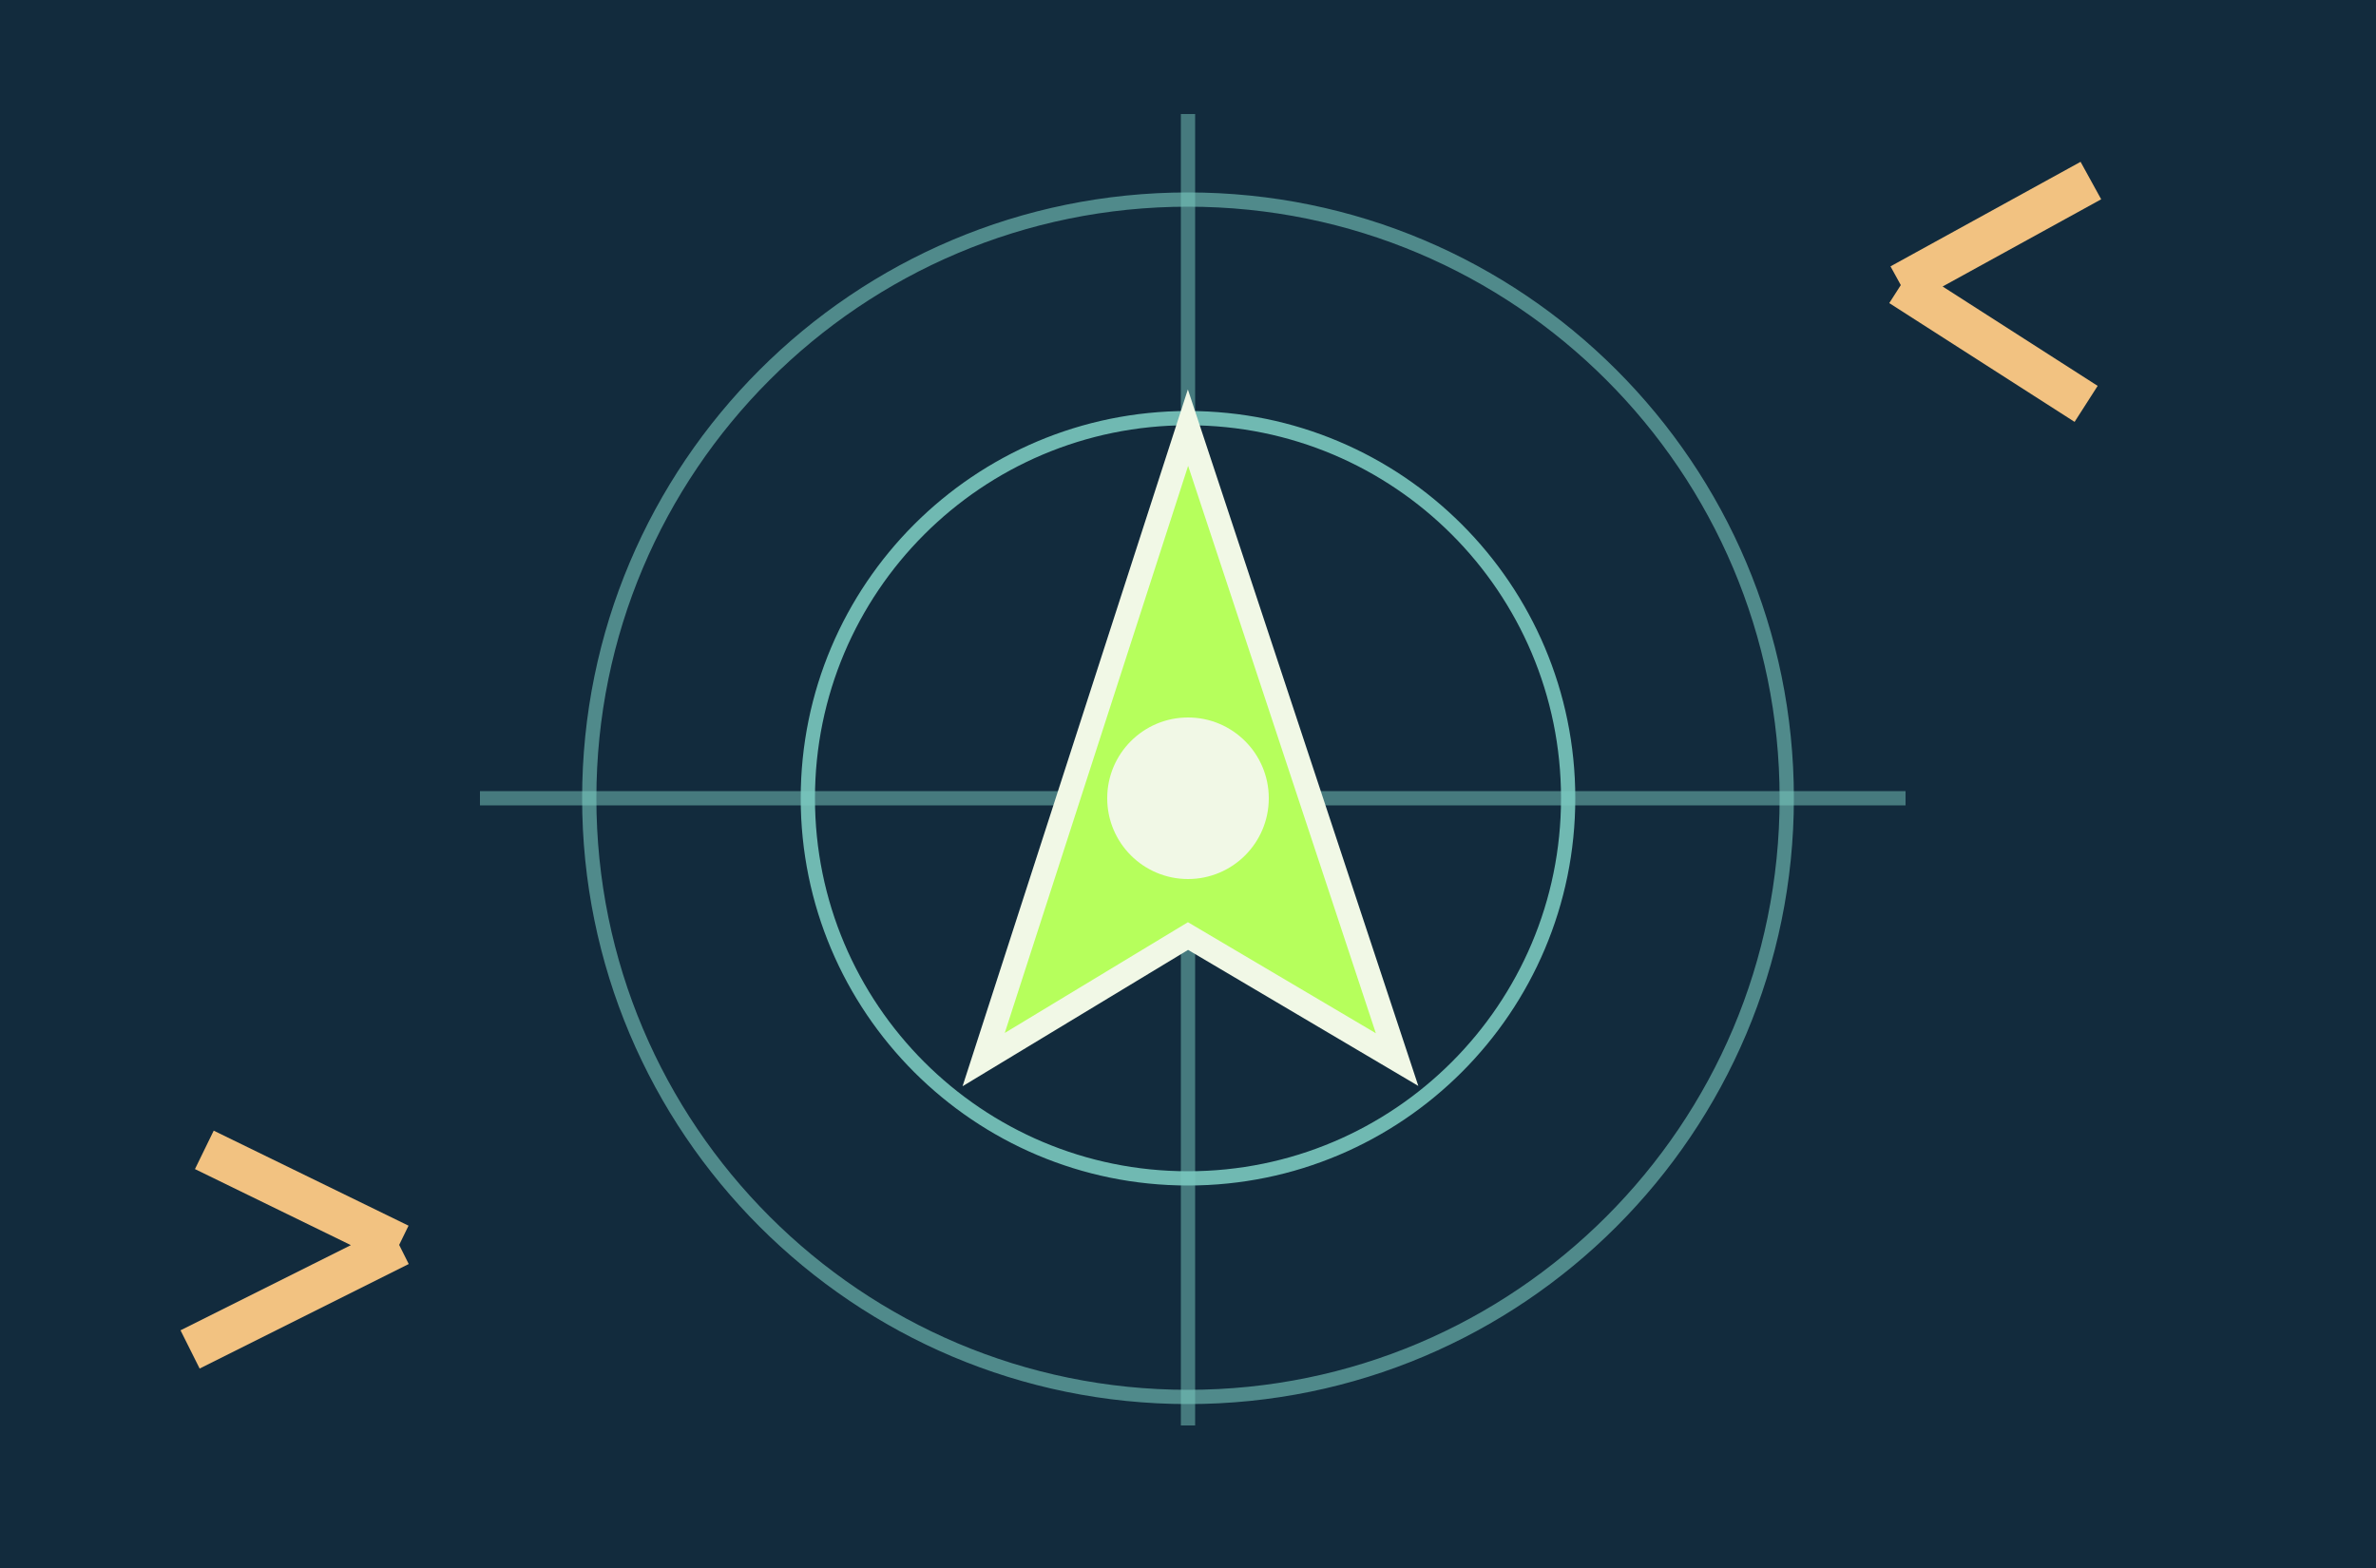
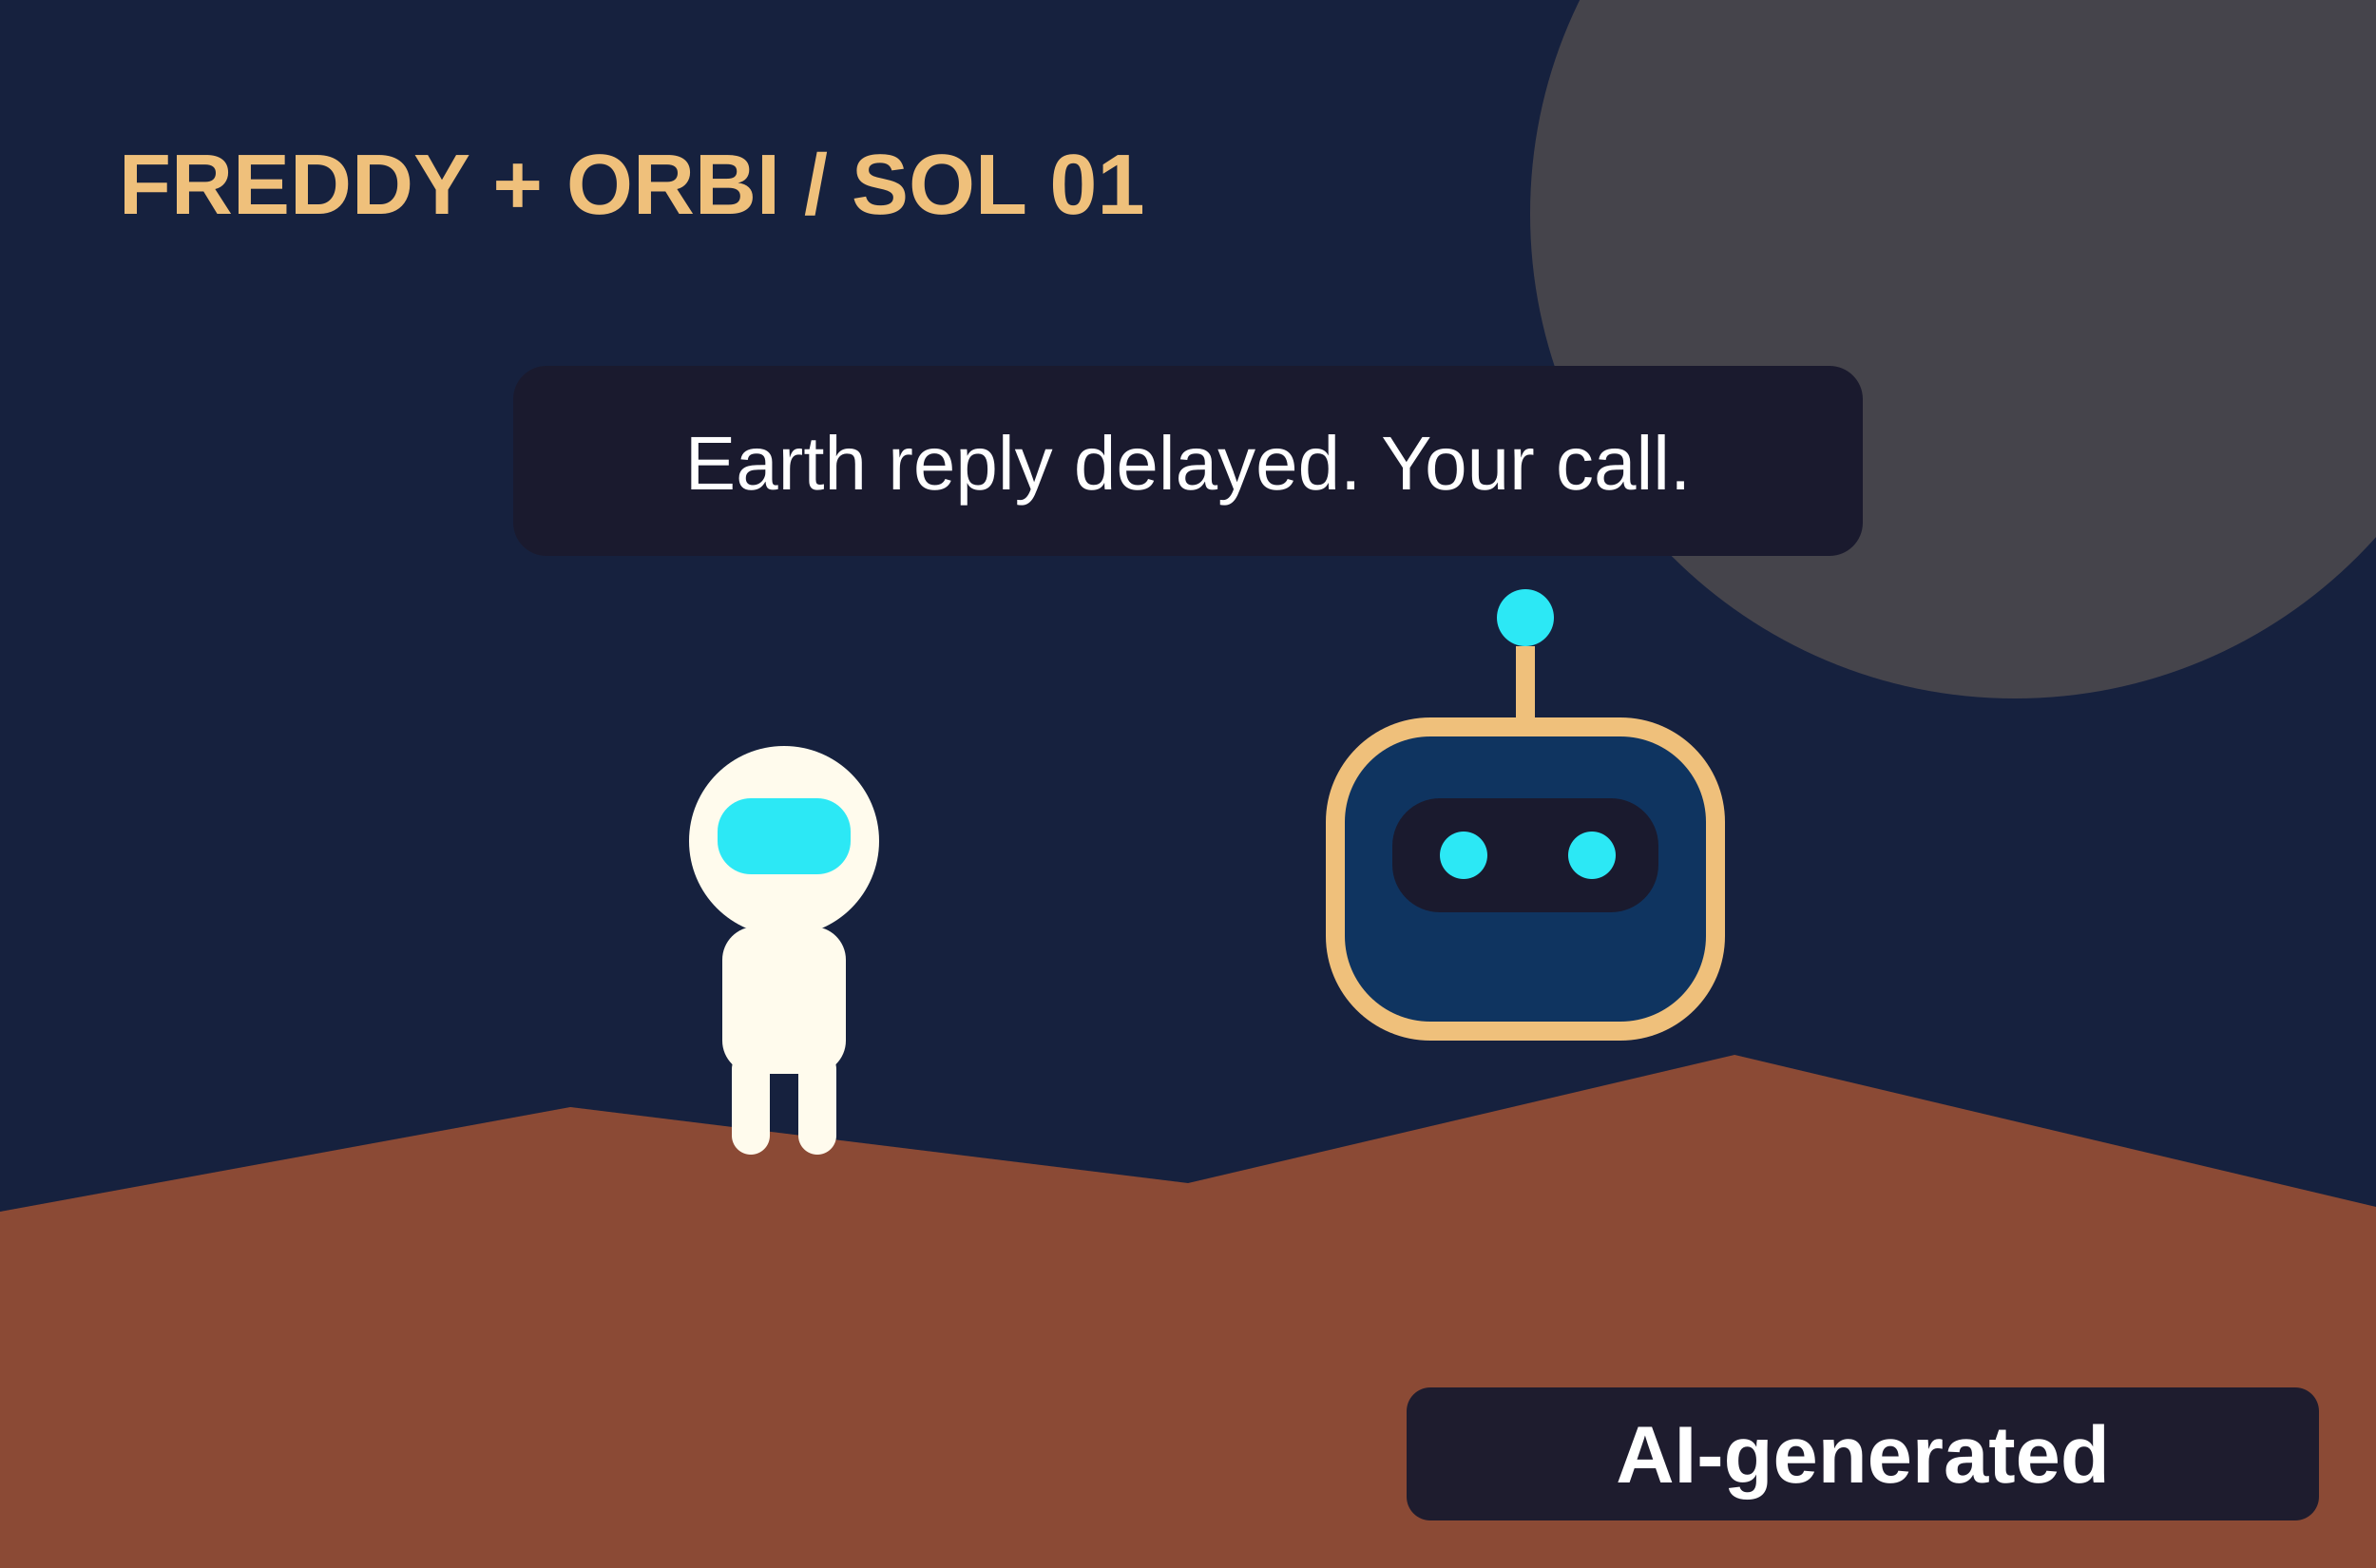
- <svg xmlns="http://www.w3.org/2000/svg" viewBox="0 0 500 330" fill="none">
-   <rect width="500" height="330" fill="#122b3d" />
-   <circle cx="250" cy="168" r="126" fill="none" stroke="#7ac9bf" opacity=".6" stroke-width="3" />
-   <circle cx="250" cy="168" r="80" fill="none" stroke="#7ac9bf" opacity=".9" stroke-width="3" />
-   <path d="M250 24v276M101 168h300" stroke="#7ac9bf" opacity=".5" stroke-width="3" />
-   <path d="m207 223 43-133 44 133-44-26z" fill="#b6ff5c" stroke="#f1f8e6" stroke-width="5" />
-   <circle cx="250" cy="168" r="17" fill="#f1f8e6" />
-   <path d="m400 60 40-22m-40 22 39 25M84 262l-44 22m44-22-41-20" stroke="#f2c281" stroke-width="9" />
+ <svg xmlns="http://www.w3.org/2000/svg" viewBox="0 0 500 330" role="img">
+   <rect width="500" height="330" fill="#16213E" />
+   <circle cx="424" cy="45" r="102" fill="#EFC07B" opacity=".22" />
+   <path d="M0 255 120 233 250 249 365 222 500 254V330H0" fill="#8b4a35" />
+   <g transform="translate(165 177)">
+     <rect x="-13" y="18" width="26" height="31" rx="7" fill="#fffbed" />
+     <circle r="20" fill="#fffbed" />
+     <rect x="-14" y="-9" width="28" height="16" rx="7" fill="#2CE8F5" />
+     <path d="M-7 48v14m14-14v14" stroke="#fffbed" stroke-width="8" stroke-linecap="round" />
+   </g>
+   <rect x="281" y="153" width="80" height="64" rx="20" fill="#0F3460" stroke="#EFC07B" stroke-width="4" />
+   <rect x="293" y="168" width="56" height="24" rx="10" fill="#1A1A2E" />
+   <circle cx="308" cy="180" r="5" fill="#2CE8F5" />
+   <circle cx="335" cy="180" r="5" fill="#2CE8F5" />
+   <path d="M321 152v-16" stroke="#EFC07B" stroke-width="4" />
+   <circle cx="321" cy="130" r="6" fill="#2CE8F5" />
+   <text x="25" y="45" fill="#EFC07B" font-family="Arial" font-size="18" font-weight="700">FREDDY + ORBI / SOL 01</text>
+   <rect x="108" y="77" width="284" height="40" rx="7" fill="#1A1A2E" />
+   <text x="250" y="103" text-anchor="middle" fill="#FFFFFF" font-family="Arial" font-size="16">Earth reply delayed. Your call.</text>
+   <g aria-label="AI-generated">
+     <rect x="296" y="292" width="192" height="28" rx="5" fill="#1A1A2E" fill-opacity=".96" />
+     <text x="392" y="312" text-anchor="middle" font-family="Arial,sans-serif" font-size="17" font-weight="700" fill="#fff">AI-generated</text>
+   </g>
</svg>
